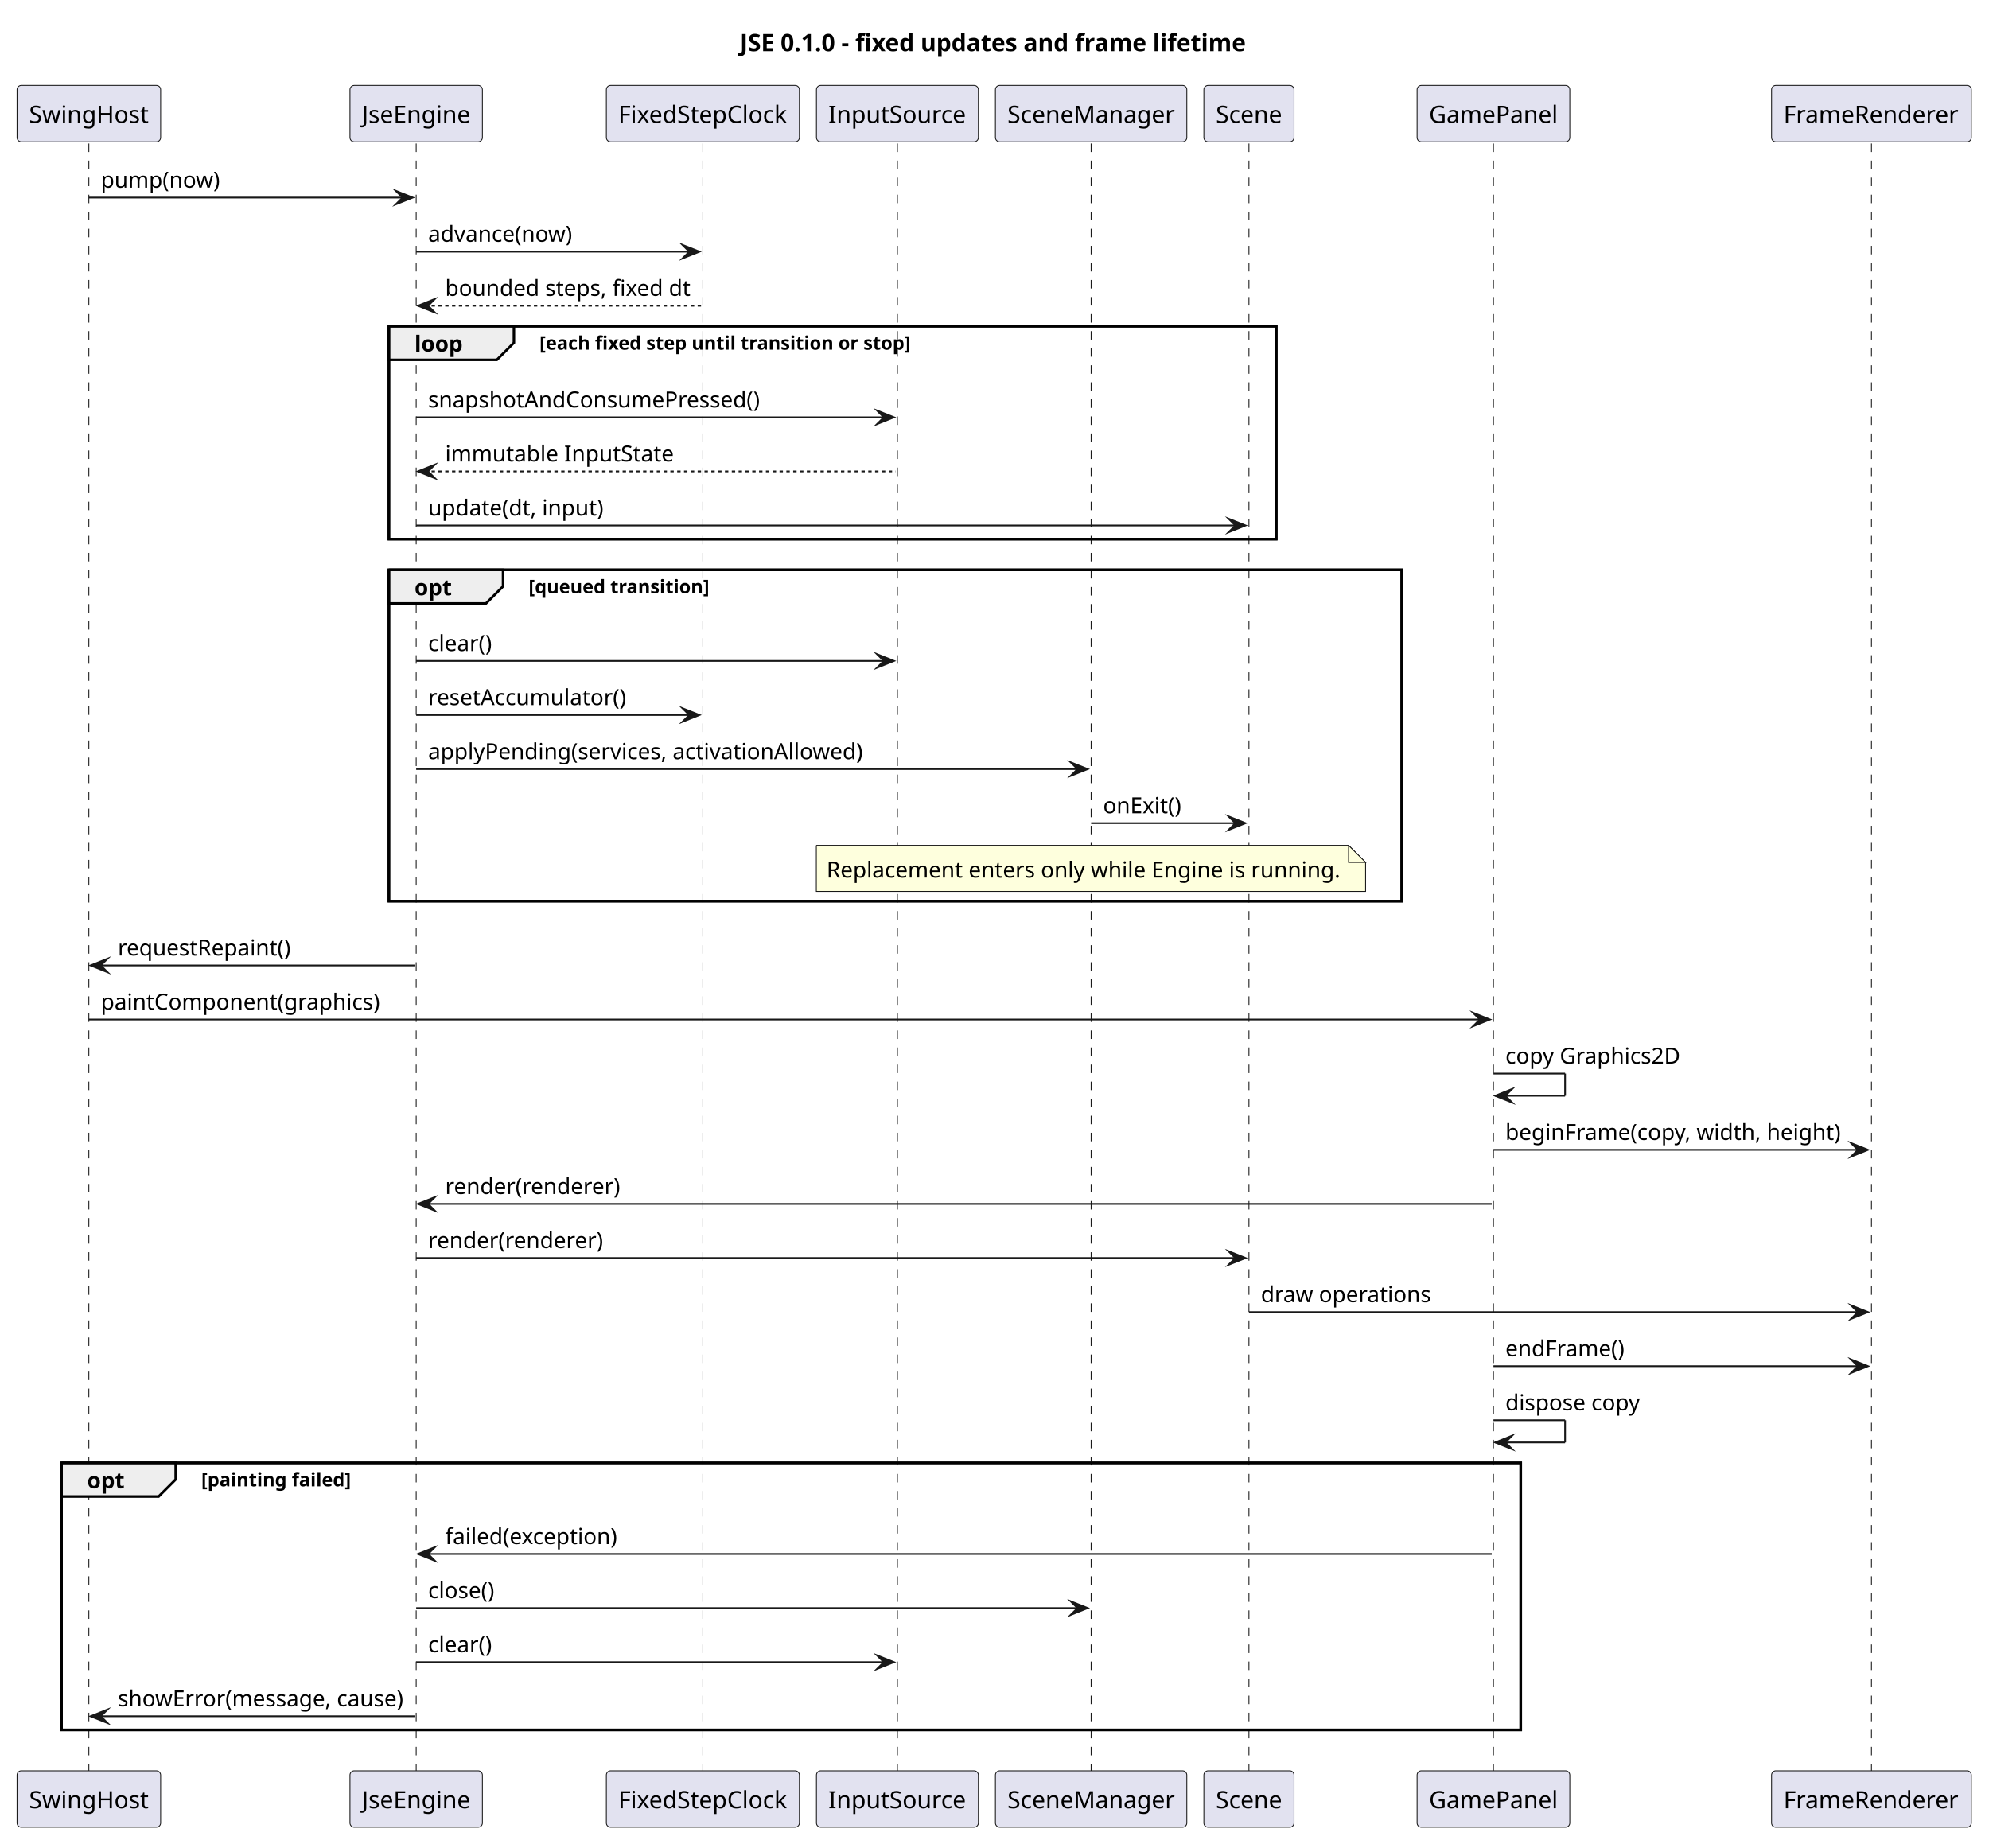
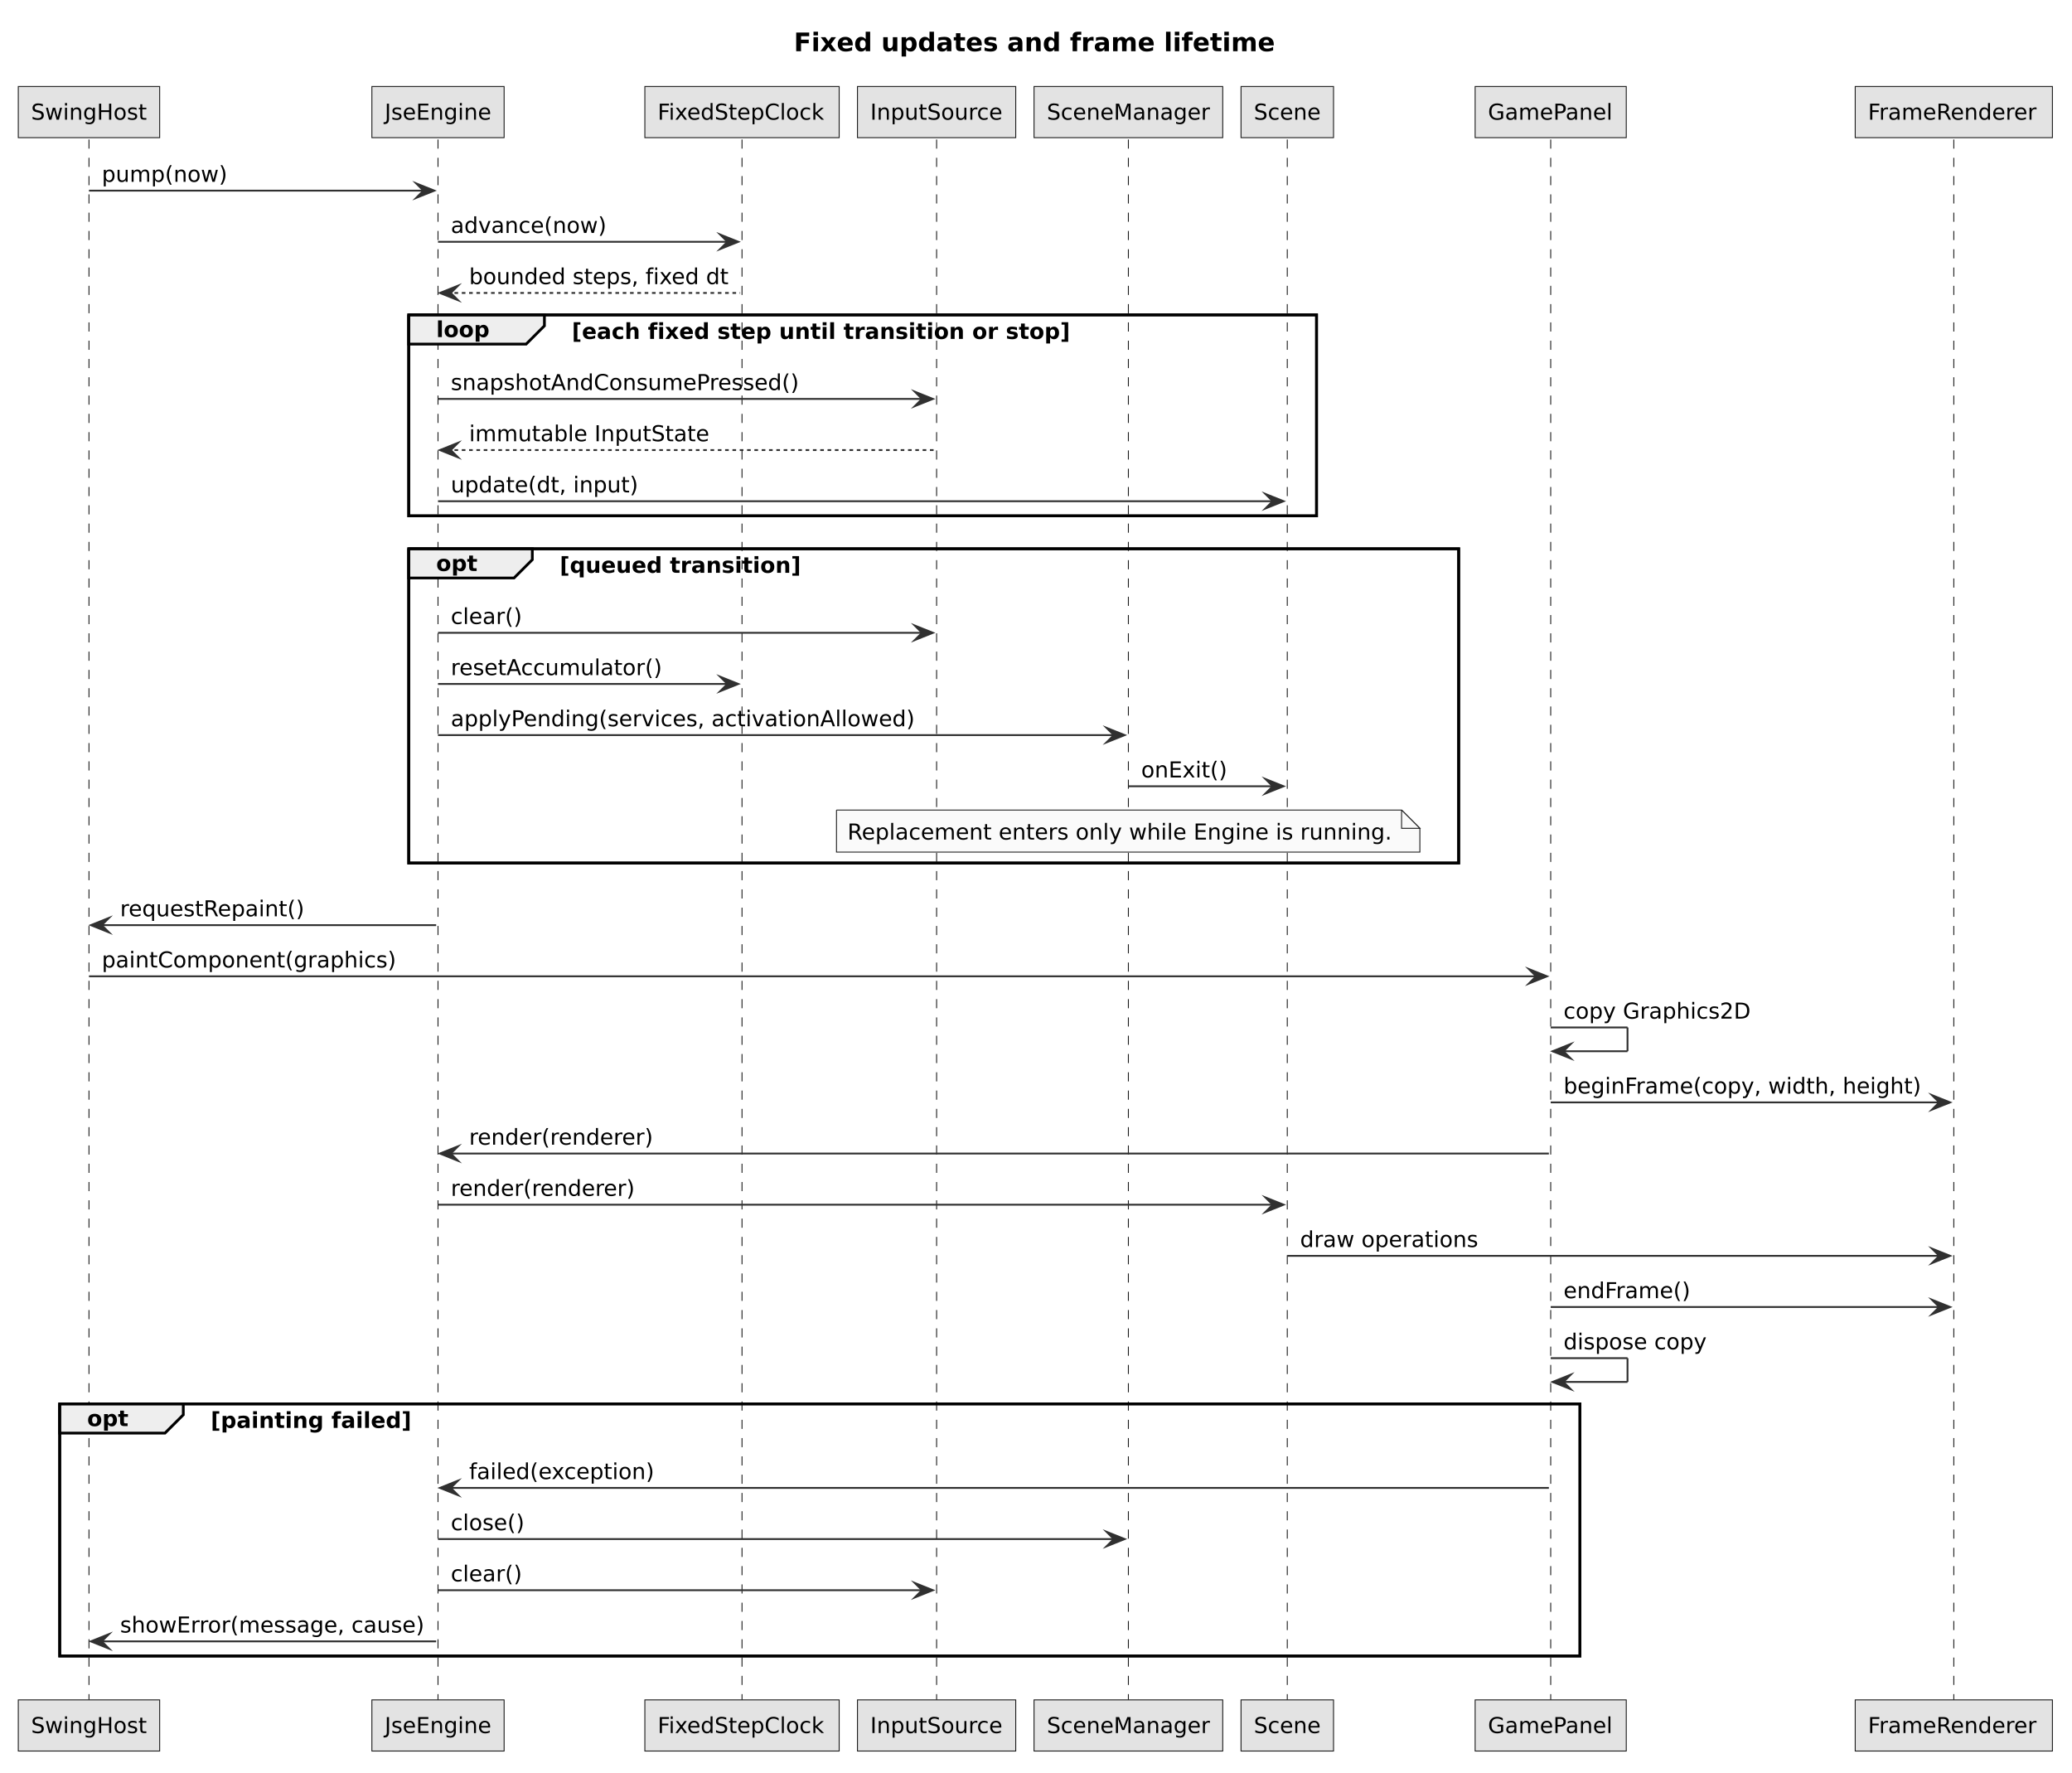
- <svg xmlns="http://www.w3.org/2000/svg" version="1.1" data-diagram-type="SEQUENCE" style="width:1166px;height:1083px;background:#FFFFFF;" width="1166px" height="1083px" viewBox="0 0 1166 1083" zoomAndPan="magnify" preserveAspectRatio="none" contentStyleType="text/css">
+ <svg xmlns="http://www.w3.org/2000/svg" version="1.1" data-diagram-type="SEQUENCE" style="width:1133px;height:969px;background:#FFFFFF;" width="1133px" height="969px" viewBox="0 0 1133 969" zoomAndPan="magnify" preserveAspectRatio="none" contentStyleType="text/css">
  <defs />
  <g font-family="sans-serif" lengthAdjust="spacing">
-     <g class="title" data-source-line="1">
-       <text x="433.75" y="29.966" fill="#000" font-size="14" textLength="297.149" font-weight="700">JSE 0.1.0 - fixed updates and frame lifetime</text>
+     <g class="title" data-source-line="2">
+       <text x="434.095" y="27.995" fill="#000" font-size="14" textLength="263.102" font-weight="700" font-family="DejaVu Sans">Fixed updates and frame lifetime</text>
    </g>
-     <rect x="227.979" y="191.254" width="520.187" height="124.824" fill="none" style="stroke:#000;stroke-width:1.5;" />
-     <rect x="227.979" y="334.078" width="593.757" height="194.236" fill="none" style="stroke:#000;stroke-width:1.5;" />
-     <rect x="36.084" y="857.668" width="855.41" height="156.53" fill="none" style="stroke:#000;stroke-width:1.5;" />
+     <rect x="223.507" y="172.172" width="496.396" height="109.875" fill="none" style="stroke:#000;stroke-width:1.5;" />
+     <rect x="223.507" y="300.047" width="574.123" height="171.813" fill="none" style="stroke:#000;stroke-width:1.5;" />
+     <rect x="32.655" y="767.578" width="831.293" height="137.844" fill="none" style="stroke:#000;stroke-width:1.5;" />
    <g>
-       <rect x="48.584" y="84.136" width="8" height="954.062" fill="#000" fill-opacity="0" />
-       <line x1="52.084" y1="84.136" x2="52.084" y2="1038.198" style="stroke:#181818;stroke-width:0.5;stroke-dasharray:5,5;" />
+       <rect x="45.155" y="76.266" width="8" height="853.156" fill="#000" fill-opacity="0" />
+       <line x1="48.655" y1="76.266" x2="48.655" y2="929.422" style="stroke:#181818;stroke-width:0.5;stroke-dasharray:5,5;" />
    </g>
    <g>
-       <rect x="240.479" y="84.136" width="8" height="954.062" fill="#000" fill-opacity="0" />
-       <line x1="243.979" y1="84.136" x2="243.979" y2="1038.198" style="stroke:#181818;stroke-width:0.5;stroke-dasharray:5,5;" />
+       <rect x="236.007" y="76.266" width="8" height="853.156" fill="#000" fill-opacity="0" />
+       <line x1="239.507" y1="76.266" x2="239.507" y2="929.422" style="stroke:#181818;stroke-width:0.5;stroke-dasharray:5,5;" />
    </g>
    <g>
-       <rect x="408.545" y="84.136" width="8" height="954.062" fill="#000" fill-opacity="0" />
-       <line x1="412.045" y1="84.136" x2="412.045" y2="1038.198" style="stroke:#181818;stroke-width:0.5;stroke-dasharray:5,5;" />
+       <rect x="402.243" y="76.266" width="8" height="853.156" fill="#000" fill-opacity="0" />
+       <line x1="405.743" y1="76.266" x2="405.743" y2="929.422" style="stroke:#181818;stroke-width:0.5;stroke-dasharray:5,5;" />
    </g>
    <g>
-       <rect x="522.586" y="84.136" width="8" height="954.062" fill="#000" fill-opacity="0" />
-       <line x1="526.086" y1="84.136" x2="526.086" y2="1038.198" style="stroke:#181818;stroke-width:0.5;stroke-dasharray:5,5;" />
+       <rect x="508.649" y="76.266" width="8" height="853.156" fill="#000" fill-opacity="0" />
+       <line x1="512.149" y1="76.266" x2="512.149" y2="929.422" style="stroke:#181818;stroke-width:0.5;stroke-dasharray:5,5;" />
    </g>
    <g>
-       <rect x="636.143" y="84.136" width="8" height="954.062" fill="#000" fill-opacity="0" />
-       <line x1="639.643" y1="84.136" x2="639.643" y2="1038.198" style="stroke:#181818;stroke-width:0.5;stroke-dasharray:5,5;" />
+       <rect x="613.518" y="76.266" width="8" height="853.156" fill="#000" fill-opacity="0" />
+       <line x1="617.018" y1="76.266" x2="617.018" y2="929.422" style="stroke:#181818;stroke-width:0.5;stroke-dasharray:5,5;" />
    </g>
    <g>
-       <rect x="728.666" y="84.136" width="8" height="954.062" fill="#000" fill-opacity="0" />
-       <line x1="732.166" y1="84.136" x2="732.166" y2="1038.198" style="stroke:#181818;stroke-width:0.5;stroke-dasharray:5,5;" />
+       <rect x="700.403" y="76.266" width="8" height="853.156" fill="#000" fill-opacity="0" />
+       <line x1="703.903" y1="76.266" x2="703.903" y2="929.422" style="stroke:#181818;stroke-width:0.5;stroke-dasharray:5,5;" />
    </g>
    <g>
-       <rect x="871.993" y="84.136" width="8" height="954.062" fill="#000" fill-opacity="0" />
-       <line x1="875.493" y1="84.136" x2="875.493" y2="1038.198" style="stroke:#181818;stroke-width:0.5;stroke-dasharray:5,5;" />
+       <rect x="844.448" y="76.266" width="8" height="853.156" fill="#000" fill-opacity="0" />
+       <line x1="847.948" y1="76.266" x2="847.948" y2="929.422" style="stroke:#181818;stroke-width:0.5;stroke-dasharray:5,5;" />
    </g>
    <g>
-       <rect x="1093.594" y="84.136" width="8" height="954.062" fill="#000" fill-opacity="0" />
-       <line x1="1097.094" y1="84.136" x2="1097.094" y2="1038.198" style="stroke:#181818;stroke-width:0.5;stroke-dasharray:5,5;" />
+       <rect x="1064.872" y="76.266" width="8" height="853.156" fill="#000" fill-opacity="0" />
+       <line x1="1068.372" y1="76.266" x2="1068.372" y2="929.422" style="stroke:#181818;stroke-width:0.5;stroke-dasharray:5,5;" />
    </g>
-     <rect x="10" y="50.068" width="84.168" height="33.068" fill="#E2E2F0" style="stroke:#181818;stroke-width:0.5;" rx="2.5" ry="2.5" />
-     <text x="17" y="72.034" fill="#000" font-size="14" textLength="70.168">SwingHost</text>
-     <rect x="205.164" y="50.068" width="77.63" height="33.068" fill="#E2E2F0" style="stroke:#181818;stroke-width:0.5;" rx="2.5" ry="2.5" />
-     <text x="212.164" y="72.034" fill="#000" font-size="14" textLength="63.63">JseEngine</text>
-     <rect x="355.464" y="50.068" width="113.162" height="33.068" fill="#E2E2F0" style="stroke:#181818;stroke-width:0.5;" rx="2.5" ry="2.5" />
-     <text x="362.464" y="72.034" fill="#000" font-size="14" textLength="99.162">FixedStepClock</text>
-     <rect x="478.626" y="50.068" width="94.92" height="33.068" fill="#E2E2F0" style="stroke:#181818;stroke-width:0.5;" rx="2.5" ry="2.5" />
-     <text x="485.626" y="72.034" fill="#000" font-size="14" textLength="80.92">InputSource</text>
-     <rect x="583.546" y="50.068" width="112.196" height="33.068" fill="#E2E2F0" style="stroke:#181818;stroke-width:0.5;" rx="2.5" ry="2.5" />
-     <text x="590.546" y="72.034" fill="#000" font-size="14" textLength="98.196">SceneManager</text>
-     <rect x="705.741" y="50.068" width="52.85" height="33.068" fill="#E2E2F0" style="stroke:#181818;stroke-width:0.5;" rx="2.5" ry="2.5" />
-     <text x="712.741" y="72.034" fill="#000" font-size="14" textLength="38.85">Scene</text>
-     <rect x="830.736" y="50.068" width="89.516" height="33.068" fill="#E2E2F0" style="stroke:#181818;stroke-width:0.5;" rx="2.5" ry="2.5" />
-     <text x="837.736" y="72.034" fill="#000" font-size="14" textLength="75.516">GamePanel</text>
-     <rect x="1038.539" y="50.068" width="117.11" height="33.068" fill="#E2E2F0" style="stroke:#181818;stroke-width:0.5;" rx="2.5" ry="2.5" />
-     <text x="1045.539" y="72.034" fill="#000" font-size="14" textLength="103.11">FrameRenderer</text>
-     <rect x="10" y="1038.198" width="84.168" height="33.068" fill="#E2E2F0" style="stroke:#181818;stroke-width:0.5;" rx="2.5" ry="2.5" />
-     <text x="17" y="1060.164" fill="#000" font-size="14" textLength="70.168">SwingHost</text>
-     <rect x="205.164" y="1038.198" width="77.63" height="33.068" fill="#E2E2F0" style="stroke:#181818;stroke-width:0.5;" rx="2.5" ry="2.5" />
-     <text x="212.164" y="1060.164" fill="#000" font-size="14" textLength="63.63">JseEngine</text>
-     <rect x="355.464" y="1038.198" width="113.162" height="33.068" fill="#E2E2F0" style="stroke:#181818;stroke-width:0.5;" rx="2.5" ry="2.5" />
-     <text x="362.464" y="1060.164" fill="#000" font-size="14" textLength="99.162">FixedStepClock</text>
-     <rect x="478.626" y="1038.198" width="94.92" height="33.068" fill="#E2E2F0" style="stroke:#181818;stroke-width:0.5;" rx="2.5" ry="2.5" />
-     <text x="485.626" y="1060.164" fill="#000" font-size="14" textLength="80.92">InputSource</text>
-     <rect x="583.546" y="1038.198" width="112.196" height="33.068" fill="#E2E2F0" style="stroke:#181818;stroke-width:0.5;" rx="2.5" ry="2.5" />
-     <text x="590.546" y="1060.164" fill="#000" font-size="14" textLength="98.196">SceneManager</text>
-     <rect x="705.741" y="1038.198" width="52.85" height="33.068" fill="#E2E2F0" style="stroke:#181818;stroke-width:0.5;" rx="2.5" ry="2.5" />
-     <text x="712.741" y="1060.164" fill="#000" font-size="14" textLength="38.85">Scene</text>
-     <rect x="830.736" y="1038.198" width="89.516" height="33.068" fill="#E2E2F0" style="stroke:#181818;stroke-width:0.5;" rx="2.5" ry="2.5" />
-     <text x="837.736" y="1060.164" fill="#000" font-size="14" textLength="75.516">GamePanel</text>
-     <rect x="1038.539" y="1038.198" width="117.11" height="33.068" fill="#E2E2F0" style="stroke:#181818;stroke-width:0.5;" rx="2.5" ry="2.5" />
-     <text x="1045.539" y="1060.164" fill="#000" font-size="14" textLength="103.11">FrameRenderer</text>
-     <polygon points="231.979,111.842,241.979,115.842,231.979,119.842,235.979,115.842" fill="#181818" style="stroke:#181818;stroke-width:1;stroke-linejoin:miter;stroke-miterlimit:10;" />
-     <line x1="52.084" y1="115.842" x2="237.979" y2="115.842" style="stroke:#181818;stroke-width:1;" />
-     <text x="59.084" y="110.033" fill="#000" font-size="13" textLength="70.096">pump(now)</text>
-     <polygon points="400.045,143.548,410.045,147.548,400.045,151.548,404.045,147.548" fill="#181818" style="stroke:#181818;stroke-width:1;stroke-linejoin:miter;stroke-miterlimit:10;" />
-     <line x1="243.979" y1="147.548" x2="406.045" y2="147.548" style="stroke:#181818;stroke-width:1;" />
-     <text x="250.979" y="141.739" fill="#000" font-size="13" textLength="84.708">advance(now)</text>
-     <polygon points="254.979,175.254,244.979,179.254,254.979,183.254,250.979,179.254" fill="#181818" style="stroke:#181818;stroke-width:1;stroke-linejoin:miter;stroke-miterlimit:10;" />
-     <line x1="248.979" y1="179.254" x2="411.045" y2="179.254" style="stroke:#181818;stroke-width:1;stroke-dasharray:2,2;" />
-     <text x="260.979" y="173.445" fill="#000" font-size="13" textLength="144.066">bounded steps, fixed dt</text>
-     <path d="M227.979,191.254 L301.267,191.254 L301.267,200.96 L291.267,210.96 L227.979,210.96 L227.979,191.254" style="stroke:#000;stroke-width:1.5;" fill="#EEE" />
-     <rect x="227.979" y="191.254" width="520.187" height="124.824" fill="none" style="stroke:#000;stroke-width:1.5;" />
-     <text x="242.979" y="206.151" fill="#000" font-size="13" textLength="28.288" font-weight="700">loop</text>
-     <text x="316.267" y="205.013" fill="#000" font-size="11" textLength="217.985" font-weight="700">[each fixed step until transition or stop]</text>
-     <polygon points="514.086,240.666,524.086,244.666,514.086,248.666,518.086,244.666" fill="#181818" style="stroke:#181818;stroke-width:1;stroke-linejoin:miter;stroke-miterlimit:10;" />
-     <line x1="243.979" y1="244.666" x2="520.086" y2="244.666" style="stroke:#181818;stroke-width:1;" />
-     <text x="250.979" y="238.857" fill="#000" font-size="13" textLength="194.714">snapshotAndConsumePressed()</text>
-     <polygon points="254.979,272.372,244.979,276.372,254.979,280.372,250.979,276.372" fill="#181818" style="stroke:#181818;stroke-width:1;stroke-linejoin:miter;stroke-miterlimit:10;" />
-     <line x1="248.979" y1="276.372" x2="525.086" y2="276.372" style="stroke:#181818;stroke-width:1;stroke-dasharray:2,2;" />
-     <text x="260.979" y="270.563" fill="#000" font-size="13" textLength="134.056">immutable InputState</text>
-     <polygon points="720.166,304.078,730.166,308.078,720.166,312.078,724.166,308.078" fill="#181818" style="stroke:#181818;stroke-width:1;stroke-linejoin:miter;stroke-miterlimit:10;" />
-     <line x1="243.979" y1="308.078" x2="726.166" y2="308.078" style="stroke:#181818;stroke-width:1;" />
-     <text x="250.979" y="302.269" fill="#000" font-size="13" textLength="102.804">update(dt, input)</text>
-     <path d="M227.979,334.078 L294.897,334.078 L294.897,343.784 L284.897,353.784 L227.979,353.784 L227.979,334.078" style="stroke:#000;stroke-width:1.5;" fill="#EEE" />
-     <rect x="227.979" y="334.078" width="593.757" height="194.236" fill="none" style="stroke:#000;stroke-width:1.5;" />
-     <text x="242.979" y="348.975" fill="#000" font-size="13" textLength="21.918" font-weight="700">opt</text>
-     <text x="309.897" y="347.837" fill="#000" font-size="11" textLength="106.149" font-weight="700">[queued transition]</text>
-     <polygon points="514.086,383.49,524.086,387.49,514.086,391.49,518.086,387.49" fill="#181818" style="stroke:#181818;stroke-width:1;stroke-linejoin:miter;stroke-miterlimit:10;" />
-     <line x1="243.979" y1="387.49" x2="520.086" y2="387.49" style="stroke:#181818;stroke-width:1;" />
-     <text x="250.979" y="381.681" fill="#000" font-size="13" textLength="37.388">clear()</text>
-     <polygon points="400.045,415.196,410.045,419.196,400.045,423.196,404.045,419.196" fill="#181818" style="stroke:#181818;stroke-width:1;stroke-linejoin:miter;stroke-miterlimit:10;" />
-     <line x1="243.979" y1="419.196" x2="406.045" y2="419.196" style="stroke:#181818;stroke-width:1;" />
-     <text x="250.979" y="413.387" fill="#000" font-size="13" textLength="116.337">resetAccumulator()</text>
-     <polygon points="627.643,446.902,637.643,450.902,627.643,454.902,631.643,450.902" fill="#181818" style="stroke:#181818;stroke-width:1;stroke-linejoin:miter;stroke-miterlimit:10;" />
-     <line x1="243.979" y1="450.902" x2="633.643" y2="450.902" style="stroke:#181818;stroke-width:1;" />
-     <text x="250.979" y="445.093" fill="#000" font-size="13" textLength="255.073">applyPending(services, activationAllowed)</text>
-     <polygon points="720.166,478.608,730.166,482.608,720.166,486.608,724.166,482.608" fill="#181818" style="stroke:#181818;stroke-width:1;stroke-linejoin:miter;stroke-miterlimit:10;" />
-     <line x1="639.643" y1="482.608" x2="726.166" y2="482.608" style="stroke:#181818;stroke-width:1;" />
-     <text x="646.643" y="476.799" fill="#000" font-size="13" textLength="45.851">onExit()</text>
-     <path d="M478.551,495.608 L478.551,522.608 L800.551,522.608 L800.551,505.608 L790.551,495.608 L478.551,495.608" style="stroke:#181818;stroke-width:0.5;" fill="#FEFFDD" />
-     <path d="M790.551,495.608 L790.551,505.608 L800.551,505.608 L790.551,495.608" style="stroke:#181818;stroke-width:0.5;" fill="#FEFFDD" />
-     <text x="484.551" y="514.505" fill="#000" font-size="13" textLength="301.184">Replacement enters only while Engine is running.</text>
-     <polygon points="63.084,562.02,53.084,566.02,63.084,570.02,59.084,566.02" fill="#181818" style="stroke:#181818;stroke-width:1;stroke-linejoin:miter;stroke-miterlimit:10;" />
-     <line x1="57.084" y1="566.02" x2="242.979" y2="566.02" style="stroke:#181818;stroke-width:1;" />
-     <text x="69.084" y="560.211" fill="#000" font-size="13" textLength="101.569">requestRepaint()</text>
-     <polygon points="863.493,593.726,873.493,597.726,863.493,601.726,867.493,597.726" fill="#181818" style="stroke:#181818;stroke-width:1;stroke-linejoin:miter;stroke-miterlimit:10;" />
-     <line x1="52.084" y1="597.726" x2="869.493" y2="597.726" style="stroke:#181818;stroke-width:1;" />
-     <text x="59.084" y="591.917" fill="#000" font-size="13" textLength="163.865">paintComponent(graphics)</text>
-     <line x1="875.493" y1="629.432" x2="917.493" y2="629.432" style="stroke:#181818;stroke-width:1;" />
-     <line x1="917.493" y1="629.432" x2="917.493" y2="642.432" style="stroke:#181818;stroke-width:1;" />
-     <line x1="876.493" y1="642.432" x2="917.493" y2="642.432" style="stroke:#181818;stroke-width:1;" />
-     <polygon points="886.493,638.432,876.493,642.432,886.493,646.432,882.493,642.432" fill="#181818" style="stroke:#181818;stroke-width:1;stroke-linejoin:miter;stroke-miterlimit:10;" />
-     <text x="882.493" y="623.623" fill="#000" font-size="13" textLength="103.012">copy Graphics2D</text>
-     <polygon points="1085.094,670.138,1095.094,674.138,1085.094,678.138,1089.094,674.138" fill="#181818" style="stroke:#181818;stroke-width:1;stroke-linejoin:miter;stroke-miterlimit:10;" />
-     <line x1="875.493" y1="674.138" x2="1091.094" y2="674.138" style="stroke:#181818;stroke-width:1;" />
-     <text x="882.493" y="668.329" fill="#000" font-size="13" textLength="197.6">beginFrame(copy, width, height)</text>
-     <polygon points="254.979,701.844,244.979,705.844,254.979,709.844,250.979,705.844" fill="#181818" style="stroke:#181818;stroke-width:1;stroke-linejoin:miter;stroke-miterlimit:10;" />
-     <line x1="248.979" y1="705.844" x2="874.493" y2="705.844" style="stroke:#181818;stroke-width:1;" />
-     <text x="260.979" y="700.035" fill="#000" font-size="13" textLength="103.363">render(renderer)</text>
-     <polygon points="720.166,733.55,730.166,737.55,720.166,741.55,724.166,737.55" fill="#181818" style="stroke:#181818;stroke-width:1;stroke-linejoin:miter;stroke-miterlimit:10;" />
-     <line x1="243.979" y1="737.55" x2="726.166" y2="737.55" style="stroke:#181818;stroke-width:1;" />
-     <text x="250.979" y="731.741" fill="#000" font-size="13" textLength="103.363">render(renderer)</text>
-     <polygon points="1085.094,765.256,1095.094,769.256,1085.094,773.256,1089.094,769.256" fill="#181818" style="stroke:#181818;stroke-width:1;stroke-linejoin:miter;stroke-miterlimit:10;" />
-     <line x1="732.166" y1="769.256" x2="1091.094" y2="769.256" style="stroke:#181818;stroke-width:1;" />
-     <text x="739.166" y="763.447" fill="#000" font-size="13" textLength="100.282">draw operations</text>
-     <polygon points="1085.094,796.962,1095.094,800.962,1085.094,804.962,1089.094,800.962" fill="#181818" style="stroke:#181818;stroke-width:1;stroke-linejoin:miter;stroke-miterlimit:10;" />
-     <line x1="875.493" y1="800.962" x2="1091.094" y2="800.962" style="stroke:#181818;stroke-width:1;" />
-     <text x="882.493" y="795.153" fill="#000" font-size="13" textLength="70.057">endFrame()</text>
-     <line x1="875.493" y1="832.668" x2="917.493" y2="832.668" style="stroke:#181818;stroke-width:1;" />
-     <line x1="917.493" y1="832.668" x2="917.493" y2="845.668" style="stroke:#181818;stroke-width:1;" />
-     <line x1="876.493" y1="845.668" x2="917.493" y2="845.668" style="stroke:#181818;stroke-width:1;" />
-     <polygon points="886.493,841.668,876.493,845.668,886.493,849.668,882.493,845.668" fill="#181818" style="stroke:#181818;stroke-width:1;stroke-linejoin:miter;stroke-miterlimit:10;" />
-     <text x="882.493" y="826.859" fill="#000" font-size="13" textLength="79.105">dispose copy</text>
-     <path d="M36.084,857.668 L103.002,857.668 L103.002,867.374 L93.002,877.374 L36.084,877.374 L36.084,857.668" style="stroke:#000;stroke-width:1.5;" fill="#EEE" />
-     <rect x="36.084" y="857.668" width="855.41" height="156.53" fill="none" style="stroke:#000;stroke-width:1.5;" />
-     <text x="51.084" y="872.565" fill="#000" font-size="13" textLength="21.918" font-weight="700">opt</text>
-     <text x="118.002" y="871.427" fill="#000" font-size="11" textLength="87.724" font-weight="700">[painting failed]</text>
-     <polygon points="254.979,907.08,244.979,911.08,254.979,915.08,250.979,911.08" fill="#181818" style="stroke:#181818;stroke-width:1;stroke-linejoin:miter;stroke-miterlimit:10;" />
-     <line x1="248.979" y1="911.08" x2="874.493" y2="911.08" style="stroke:#181818;stroke-width:1;" />
-     <text x="260.979" y="905.271" fill="#000" font-size="13" textLength="101.322">failed(exception)</text>
-     <polygon points="627.643,938.786,637.643,942.786,627.643,946.786,631.643,942.786" fill="#181818" style="stroke:#181818;stroke-width:1;stroke-linejoin:miter;stroke-miterlimit:10;" />
-     <line x1="243.979" y1="942.786" x2="633.643" y2="942.786" style="stroke:#181818;stroke-width:1;" />
-     <text x="250.979" y="936.977" fill="#000" font-size="13" textLength="38.818">close()</text>
-     <polygon points="514.086,970.492,524.086,974.492,514.086,978.492,518.086,974.492" fill="#181818" style="stroke:#181818;stroke-width:1;stroke-linejoin:miter;stroke-miterlimit:10;" />
-     <line x1="243.979" y1="974.492" x2="520.086" y2="974.492" style="stroke:#181818;stroke-width:1;" />
-     <text x="250.979" y="968.683" fill="#000" font-size="13" textLength="37.388">clear()</text>
-     <polygon points="63.084,1002.198,53.084,1006.198,63.084,1010.198,59.084,1006.198" fill="#181818" style="stroke:#181818;stroke-width:1;stroke-linejoin:miter;stroke-miterlimit:10;" />
-     <line x1="57.084" y1="1006.198" x2="242.979" y2="1006.198" style="stroke:#181818;stroke-width:1;" />
-     <text x="69.084" y="1000.389" fill="#000" font-size="13" textLength="167.895">showError(message, cause)</text>
+     <rect x="10" y="47.297" width="77.311" height="27.969" fill="#E3E3E3" style="stroke:#181818;stroke-width:0.5;" />
+     <text x="17" y="65.436" fill="#000" font-size="12" textLength="63.311" font-family="DejaVu Sans">SwingHost</text>
+     <rect x="203.356" y="47.297" width="72.301" height="27.969" fill="#E3E3E3" style="stroke:#181818;stroke-width:0.5;" />
+     <text x="210.356" y="65.436" fill="#000" font-size="12" textLength="58.301" font-family="DejaVu Sans">JseEngine</text>
+     <rect x="352.612" y="47.297" width="106.262" height="27.969" fill="#E3E3E3" style="stroke:#181818;stroke-width:0.5;" />
+     <text x="359.612" y="65.436" fill="#000" font-size="12" textLength="92.262" font-family="DejaVu Sans">FixedStepClock</text>
+     <rect x="468.874" y="47.297" width="86.551" height="27.969" fill="#E3E3E3" style="stroke:#181818;stroke-width:0.5;" />
+     <text x="475.874" y="65.436" fill="#000" font-size="12" textLength="72.551" font-family="DejaVu Sans">InputSource</text>
+     <rect x="565.425" y="47.297" width="103.186" height="27.969" fill="#E3E3E3" style="stroke:#181818;stroke-width:0.5;" />
+     <text x="572.425" y="65.436" fill="#000" font-size="12" textLength="89.186" font-family="DejaVu Sans">SceneManager</text>
+     <rect x="678.61" y="47.297" width="50.586" height="27.969" fill="#E3E3E3" style="stroke:#181818;stroke-width:0.5;" />
+     <text x="685.61" y="65.436" fill="#000" font-size="12" textLength="36.586" font-family="DejaVu Sans">Scene</text>
+     <rect x="806.63" y="47.297" width="82.637" height="27.969" fill="#E3E3E3" style="stroke:#181818;stroke-width:0.5;" />
+     <text x="813.63" y="65.436" fill="#000" font-size="12" textLength="68.637" font-family="DejaVu Sans">GamePanel</text>
+     <rect x="1014.453" y="47.297" width="107.838" height="27.969" fill="#E3E3E3" style="stroke:#181818;stroke-width:0.5;" />
+     <text x="1021.453" y="65.436" fill="#000" font-size="12" textLength="93.838" font-family="DejaVu Sans">FrameRenderer</text>
+     <rect x="10" y="929.422" width="77.311" height="27.969" fill="#E3E3E3" style="stroke:#181818;stroke-width:0.5;" />
+     <text x="17" y="947.561" fill="#000" font-size="12" textLength="63.311" font-family="DejaVu Sans">SwingHost</text>
+     <rect x="203.356" y="929.422" width="72.301" height="27.969" fill="#E3E3E3" style="stroke:#181818;stroke-width:0.5;" />
+     <text x="210.356" y="947.561" fill="#000" font-size="12" textLength="58.301" font-family="DejaVu Sans">JseEngine</text>
+     <rect x="352.612" y="929.422" width="106.262" height="27.969" fill="#E3E3E3" style="stroke:#181818;stroke-width:0.5;" />
+     <text x="359.612" y="947.561" fill="#000" font-size="12" textLength="92.262" font-family="DejaVu Sans">FixedStepClock</text>
+     <rect x="468.874" y="929.422" width="86.551" height="27.969" fill="#E3E3E3" style="stroke:#181818;stroke-width:0.5;" />
+     <text x="475.874" y="947.561" fill="#000" font-size="12" textLength="72.551" font-family="DejaVu Sans">InputSource</text>
+     <rect x="565.425" y="929.422" width="103.186" height="27.969" fill="#E3E3E3" style="stroke:#181818;stroke-width:0.5;" />
+     <text x="572.425" y="947.561" fill="#000" font-size="12" textLength="89.186" font-family="DejaVu Sans">SceneManager</text>
+     <rect x="678.61" y="929.422" width="50.586" height="27.969" fill="#E3E3E3" style="stroke:#181818;stroke-width:0.5;" />
+     <text x="685.61" y="947.561" fill="#000" font-size="12" textLength="36.586" font-family="DejaVu Sans">Scene</text>
+     <rect x="806.63" y="929.422" width="82.637" height="27.969" fill="#E3E3E3" style="stroke:#181818;stroke-width:0.5;" />
+     <text x="813.63" y="947.561" fill="#000" font-size="12" textLength="68.637" font-family="DejaVu Sans">GamePanel</text>
+     <rect x="1014.453" y="929.422" width="107.838" height="27.969" fill="#E3E3E3" style="stroke:#181818;stroke-width:0.5;" />
+     <text x="1021.453" y="947.561" fill="#000" font-size="12" textLength="93.838" font-family="DejaVu Sans">FrameRenderer</text>
+     <polygon points="227.507,100.234,237.507,104.234,227.507,108.234,231.507,104.234" fill="#303030" style="stroke:#303030;stroke-width:1;stroke-linejoin:miter;stroke-miterlimit:10;" />
+     <line x1="48.655" y1="104.234" x2="233.507" y2="104.234" style="stroke:#303030;stroke-width:1;" />
+     <text x="55.655" y="99.404" fill="#000" font-size="12" textLength="68.654" font-family="DejaVu Sans">pump(now)</text>
+     <polygon points="393.743,128.203,403.743,132.203,393.743,136.203,397.743,132.203" fill="#303030" style="stroke:#303030;stroke-width:1;stroke-linejoin:miter;stroke-miterlimit:10;" />
+     <line x1="239.507" y1="132.203" x2="399.743" y2="132.203" style="stroke:#303030;stroke-width:1;" />
+     <text x="246.507" y="127.373" fill="#000" font-size="12" textLength="85.137" font-family="DejaVu Sans">advance(now)</text>
+     <polygon points="250.507,156.172,240.507,160.172,250.507,164.172,246.507,160.172" fill="#303030" style="stroke:#303030;stroke-width:1;stroke-linejoin:miter;stroke-miterlimit:10;" />
+     <line x1="244.507" y1="160.172" x2="404.743" y2="160.172" style="stroke:#303030;stroke-width:1;stroke-dasharray:2,2;" />
+     <text x="256.507" y="155.342" fill="#000" font-size="12" textLength="142.236" font-family="DejaVu Sans">bounded steps, fixed dt</text>
+     <path d="M223.507,172.172 L297.698,172.172 L297.698,178.141 L287.698,188.141 L223.507,188.141 L223.507,172.172" style="stroke:#000;stroke-width:1.5;" fill="#EEE" />
+     <rect x="223.507" y="172.172" width="496.396" height="109.875" fill="none" style="stroke:#000;stroke-width:1.5;" />
+     <text x="238.507" y="184.311" fill="#000" font-size="12" textLength="29.191" font-weight="700" font-family="DejaVu Sans">loop</text>
+     <text x="312.698" y="185.311" fill="#000" font-size="12" textLength="272.449" font-weight="700" font-family="DejaVu Sans">[each fixed step until transition or stop]</text>
+     <polygon points="500.149,214.109,510.149,218.109,500.149,222.109,504.149,218.109" fill="#303030" style="stroke:#303030;stroke-width:1;stroke-linejoin:miter;stroke-miterlimit:10;" />
+     <line x1="239.507" y1="218.109" x2="506.149" y2="218.109" style="stroke:#303030;stroke-width:1;" />
+     <text x="246.507" y="213.279" fill="#000" font-size="12" textLength="190.84" font-family="DejaVu Sans">snapshotAndConsumePressed()</text>
+     <polygon points="250.507,242.078,240.507,246.078,250.507,250.078,246.507,246.078" fill="#303030" style="stroke:#303030;stroke-width:1;stroke-linejoin:miter;stroke-miterlimit:10;" />
+     <line x1="244.507" y1="246.078" x2="511.149" y2="246.078" style="stroke:#303030;stroke-width:1;stroke-dasharray:2,2;" />
+     <text x="256.507" y="241.248" fill="#000" font-size="12" textLength="131.361" font-family="DejaVu Sans">immutable InputState</text>
+     <polygon points="691.903,270.047,701.903,274.047,691.903,278.047,695.903,274.047" fill="#303030" style="stroke:#303030;stroke-width:1;stroke-linejoin:miter;stroke-miterlimit:10;" />
+     <line x1="239.507" y1="274.047" x2="697.903" y2="274.047" style="stroke:#303030;stroke-width:1;" />
+     <text x="246.507" y="269.217" fill="#000" font-size="12" textLength="102.463" font-family="DejaVu Sans">update(dt, input)</text>
+     <path d="M223.507,300.047 L291.077,300.047 L291.077,306.016 L281.077,316.016 L223.507,316.016 L223.507,300.047" style="stroke:#000;stroke-width:1.5;" fill="#EEE" />
+     <rect x="223.507" y="300.047" width="574.123" height="171.813" fill="none" style="stroke:#000;stroke-width:1.5;" />
+     <text x="238.507" y="312.186" fill="#000" font-size="12" textLength="22.57" font-weight="700" font-family="DejaVu Sans">opt</text>
+     <text x="306.077" y="313.186" fill="#000" font-size="12" textLength="131.877" font-weight="700" font-family="DejaVu Sans">[queued transition]</text>
+     <polygon points="500.149,341.984,510.149,345.984,500.149,349.984,504.149,345.984" fill="#303030" style="stroke:#303030;stroke-width:1;stroke-linejoin:miter;stroke-miterlimit:10;" />
+     <line x1="239.507" y1="345.984" x2="506.149" y2="345.984" style="stroke:#303030;stroke-width:1;" />
+     <text x="246.507" y="341.154" fill="#000" font-size="12" textLength="38.965" font-family="DejaVu Sans">clear()</text>
+     <polygon points="393.743,369.953,403.743,373.953,393.743,377.953,397.743,373.953" fill="#303030" style="stroke:#303030;stroke-width:1;stroke-linejoin:miter;stroke-miterlimit:10;" />
+     <line x1="239.507" y1="373.953" x2="399.743" y2="373.953" style="stroke:#303030;stroke-width:1;" />
+     <text x="246.507" y="369.123" fill="#000" font-size="12" textLength="115.992" font-family="DejaVu Sans">resetAccumulator()</text>
+     <polygon points="605.018,397.922,615.018,401.922,605.018,405.922,609.018,401.922" fill="#303030" style="stroke:#303030;stroke-width:1;stroke-linejoin:miter;stroke-miterlimit:10;" />
+     <line x1="239.507" y1="401.922" x2="611.018" y2="401.922" style="stroke:#303030;stroke-width:1;" />
+     <text x="246.507" y="397.092" fill="#000" font-size="12" textLength="254.115" font-family="DejaVu Sans">applyPending(services, activationAllowed)</text>
+     <polygon points="691.903,425.891,701.903,429.891,691.903,433.891,695.903,429.891" fill="#303030" style="stroke:#303030;stroke-width:1;stroke-linejoin:miter;stroke-miterlimit:10;" />
+     <line x1="617.018" y1="429.891" x2="697.903" y2="429.891" style="stroke:#303030;stroke-width:1;" />
+     <text x="624.018" y="425.061" fill="#000" font-size="12" textLength="47.033" font-family="DejaVu Sans">onExit()</text>
+     <path d="M457.405,442.891 L457.405,465.891 L776.405,465.891 L776.405,452.891 L766.405,442.891 L457.405,442.891" style="stroke:#181818;stroke-width:0.5;" fill="#FAFAFA" />
+     <path d="M766.405,442.891 L766.405,452.891 L776.405,452.891 L766.405,442.891" style="stroke:#181818;stroke-width:0.5;" fill="#FAFAFA" />
+     <text x="463.405" y="459.029" fill="#000" font-size="12" textLength="298.225" font-family="DejaVu Sans">Replacement enters only while Engine is running.</text>
+     <polygon points="59.655,501.828,49.655,505.828,59.655,509.828,55.655,505.828" fill="#303030" style="stroke:#303030;stroke-width:1;stroke-linejoin:miter;stroke-miterlimit:10;" />
+     <line x1="53.655" y1="505.828" x2="238.507" y2="505.828" style="stroke:#303030;stroke-width:1;" />
+     <text x="65.655" y="500.998" fill="#000" font-size="12" textLength="101.578" font-family="DejaVu Sans">requestRepaint()</text>
+     <polygon points="835.948,529.797,845.948,533.797,835.948,537.797,839.948,533.797" fill="#303030" style="stroke:#303030;stroke-width:1;stroke-linejoin:miter;stroke-miterlimit:10;" />
+     <line x1="48.655" y1="533.797" x2="841.948" y2="533.797" style="stroke:#303030;stroke-width:1;" />
+     <text x="55.655" y="528.967" fill="#000" font-size="12" textLength="160.957" font-family="DejaVu Sans">paintComponent(graphics)</text>
+     <line x1="847.948" y1="561.766" x2="889.948" y2="561.766" style="stroke:#303030;stroke-width:1;" />
+     <line x1="889.948" y1="561.766" x2="889.948" y2="574.766" style="stroke:#303030;stroke-width:1;" />
+     <line x1="848.948" y1="574.766" x2="889.948" y2="574.766" style="stroke:#303030;stroke-width:1;" />
+     <polygon points="858.948,570.766,848.948,574.766,858.948,578.766,854.948,574.766" fill="#303030" style="stroke:#303030;stroke-width:1;stroke-linejoin:miter;stroke-miterlimit:10;" />
+     <text x="854.948" y="556.936" fill="#000" font-size="12" textLength="102.34" font-family="DejaVu Sans">copy Graphics2D</text>
+     <polygon points="1056.372,598.734,1066.372,602.734,1056.372,606.734,1060.372,602.734" fill="#303030" style="stroke:#303030;stroke-width:1;stroke-linejoin:miter;stroke-miterlimit:10;" />
+     <line x1="847.948" y1="602.734" x2="1062.372" y2="602.734" style="stroke:#303030;stroke-width:1;" />
+     <text x="854.948" y="597.904" fill="#000" font-size="12" textLength="196.424" font-family="DejaVu Sans">beginFrame(copy, width, height)</text>
+     <polygon points="250.507,626.703,240.507,630.703,250.507,634.703,246.507,630.703" fill="#303030" style="stroke:#303030;stroke-width:1;stroke-linejoin:miter;stroke-miterlimit:10;" />
+     <line x1="244.507" y1="630.703" x2="846.948" y2="630.703" style="stroke:#303030;stroke-width:1;" />
+     <text x="256.507" y="625.873" fill="#000" font-size="12" textLength="101.391" font-family="DejaVu Sans">render(renderer)</text>
+     <polygon points="691.903,654.672,701.903,658.672,691.903,662.672,695.903,658.672" fill="#303030" style="stroke:#303030;stroke-width:1;stroke-linejoin:miter;stroke-miterlimit:10;" />
+     <line x1="239.507" y1="658.672" x2="697.903" y2="658.672" style="stroke:#303030;stroke-width:1;" />
+     <text x="246.507" y="653.842" fill="#000" font-size="12" textLength="101.391" font-family="DejaVu Sans">render(renderer)</text>
+     <polygon points="1056.372,682.641,1066.372,686.641,1056.372,690.641,1060.372,686.641" fill="#303030" style="stroke:#303030;stroke-width:1;stroke-linejoin:miter;stroke-miterlimit:10;" />
+     <line x1="703.903" y1="686.641" x2="1062.372" y2="686.641" style="stroke:#303030;stroke-width:1;" />
+     <text x="710.903" y="681.811" fill="#000" font-size="12" textLength="97.4" font-family="DejaVu Sans">draw operations</text>
+     <polygon points="1056.372,710.609,1066.372,714.609,1056.372,718.609,1060.372,714.609" fill="#303030" style="stroke:#303030;stroke-width:1;stroke-linejoin:miter;stroke-miterlimit:10;" />
+     <line x1="847.948" y1="714.609" x2="1062.372" y2="714.609" style="stroke:#303030;stroke-width:1;" />
+     <text x="854.948" y="709.779" fill="#000" font-size="12" textLength="70.23" font-family="DejaVu Sans">endFrame()</text>
+     <line x1="847.948" y1="742.578" x2="889.948" y2="742.578" style="stroke:#303030;stroke-width:1;" />
+     <line x1="889.948" y1="742.578" x2="889.948" y2="755.578" style="stroke:#303030;stroke-width:1;" />
+     <line x1="848.948" y1="755.578" x2="889.948" y2="755.578" style="stroke:#303030;stroke-width:1;" />
+     <polygon points="858.948,751.578,848.948,755.578,858.948,759.578,854.948,755.578" fill="#303030" style="stroke:#303030;stroke-width:1;stroke-linejoin:miter;stroke-miterlimit:10;" />
+     <text x="854.948" y="737.748" fill="#000" font-size="12" textLength="78.27" font-family="DejaVu Sans">dispose copy</text>
+     <path d="M32.655,767.578 L100.226,767.578 L100.226,773.547 L90.226,783.547 L32.655,783.547 L32.655,767.578" style="stroke:#000;stroke-width:1.5;" fill="#EEE" />
+     <rect x="32.655" y="767.578" width="831.293" height="137.844" fill="none" style="stroke:#000;stroke-width:1.5;" />
+     <text x="47.655" y="779.717" fill="#000" font-size="12" textLength="22.57" font-weight="700" font-family="DejaVu Sans">opt</text>
+     <text x="115.226" y="780.717" fill="#000" font-size="12" textLength="109.746" font-weight="700" font-family="DejaVu Sans">[painting failed]</text>
+     <polygon points="250.507,809.516,240.507,813.516,250.507,817.516,246.507,813.516" fill="#303030" style="stroke:#303030;stroke-width:1;stroke-linejoin:miter;stroke-miterlimit:10;" />
+     <line x1="244.507" y1="813.516" x2="846.948" y2="813.516" style="stroke:#303030;stroke-width:1;" />
+     <text x="256.507" y="808.686" fill="#000" font-size="12" textLength="101.678" font-family="DejaVu Sans">failed(exception)</text>
+     <polygon points="605.018,837.484,615.018,841.484,605.018,845.484,609.018,841.484" fill="#303030" style="stroke:#303030;stroke-width:1;stroke-linejoin:miter;stroke-miterlimit:10;" />
+     <line x1="239.507" y1="841.484" x2="611.018" y2="841.484" style="stroke:#303030;stroke-width:1;" />
+     <text x="246.507" y="836.654" fill="#000" font-size="12" textLength="40.271" font-family="DejaVu Sans">close()</text>
+     <polygon points="500.149,865.453,510.149,869.453,500.149,873.453,504.149,869.453" fill="#303030" style="stroke:#303030;stroke-width:1;stroke-linejoin:miter;stroke-miterlimit:10;" />
+     <line x1="239.507" y1="869.453" x2="506.149" y2="869.453" style="stroke:#303030;stroke-width:1;" />
+     <text x="246.507" y="864.623" fill="#000" font-size="12" textLength="38.965" font-family="DejaVu Sans">clear()</text>
+     <polygon points="59.655,893.422,49.655,897.422,59.655,901.422,55.655,897.422" fill="#303030" style="stroke:#303030;stroke-width:1;stroke-linejoin:miter;stroke-miterlimit:10;" />
+     <line x1="53.655" y1="897.422" x2="238.507" y2="897.422" style="stroke:#303030;stroke-width:1;" />
+     <text x="65.655" y="892.592" fill="#000" font-size="12" textLength="166.852" font-family="DejaVu Sans">showError(message, cause)</text>
  </g>
</svg>
